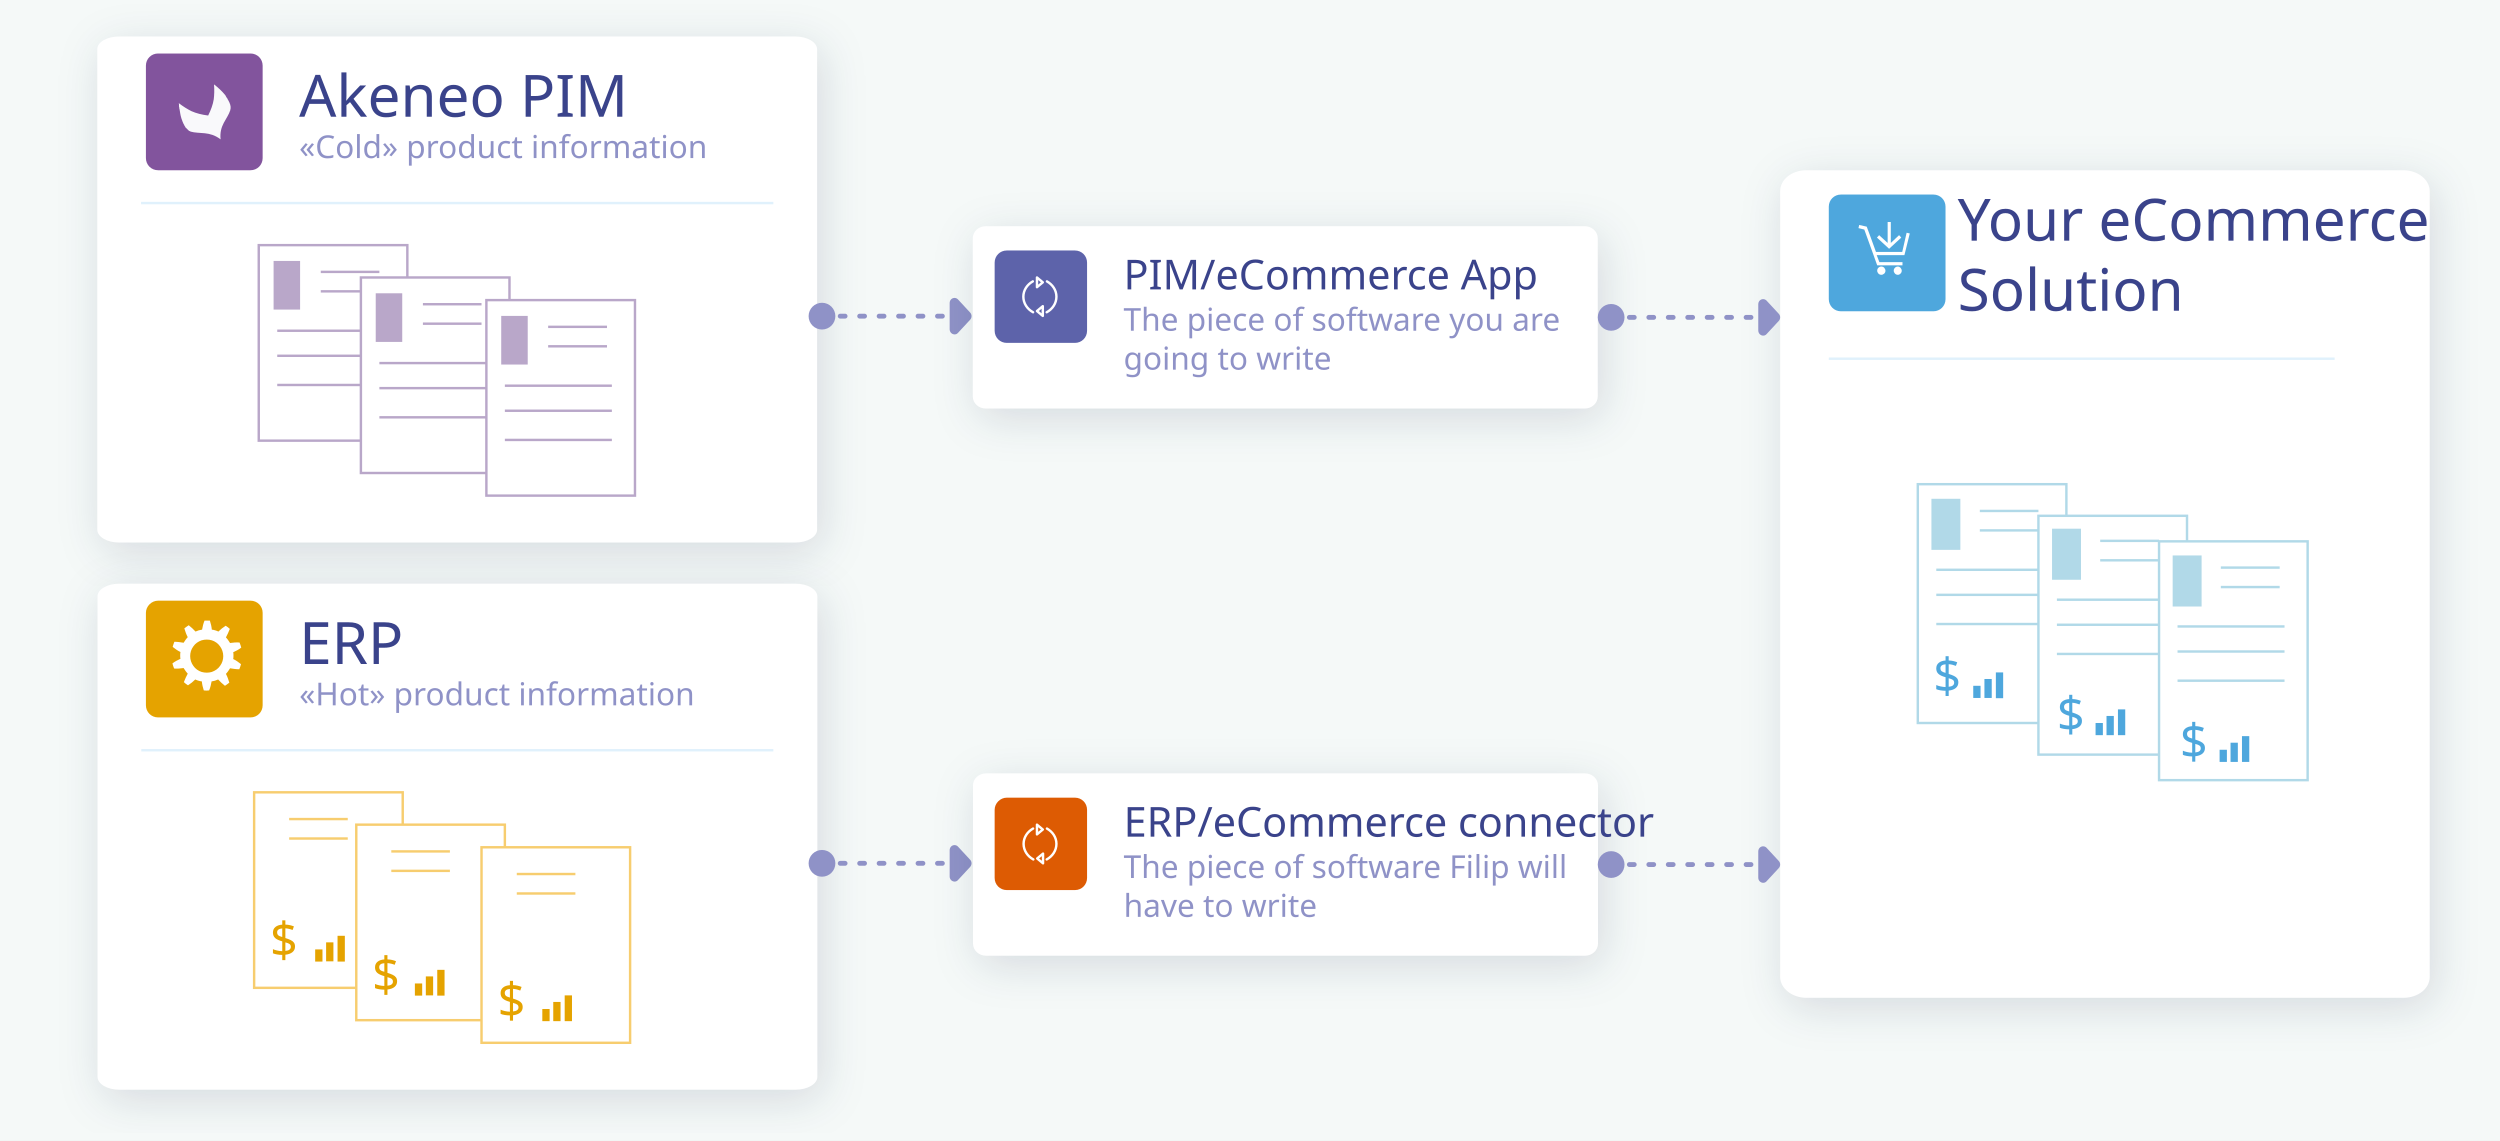
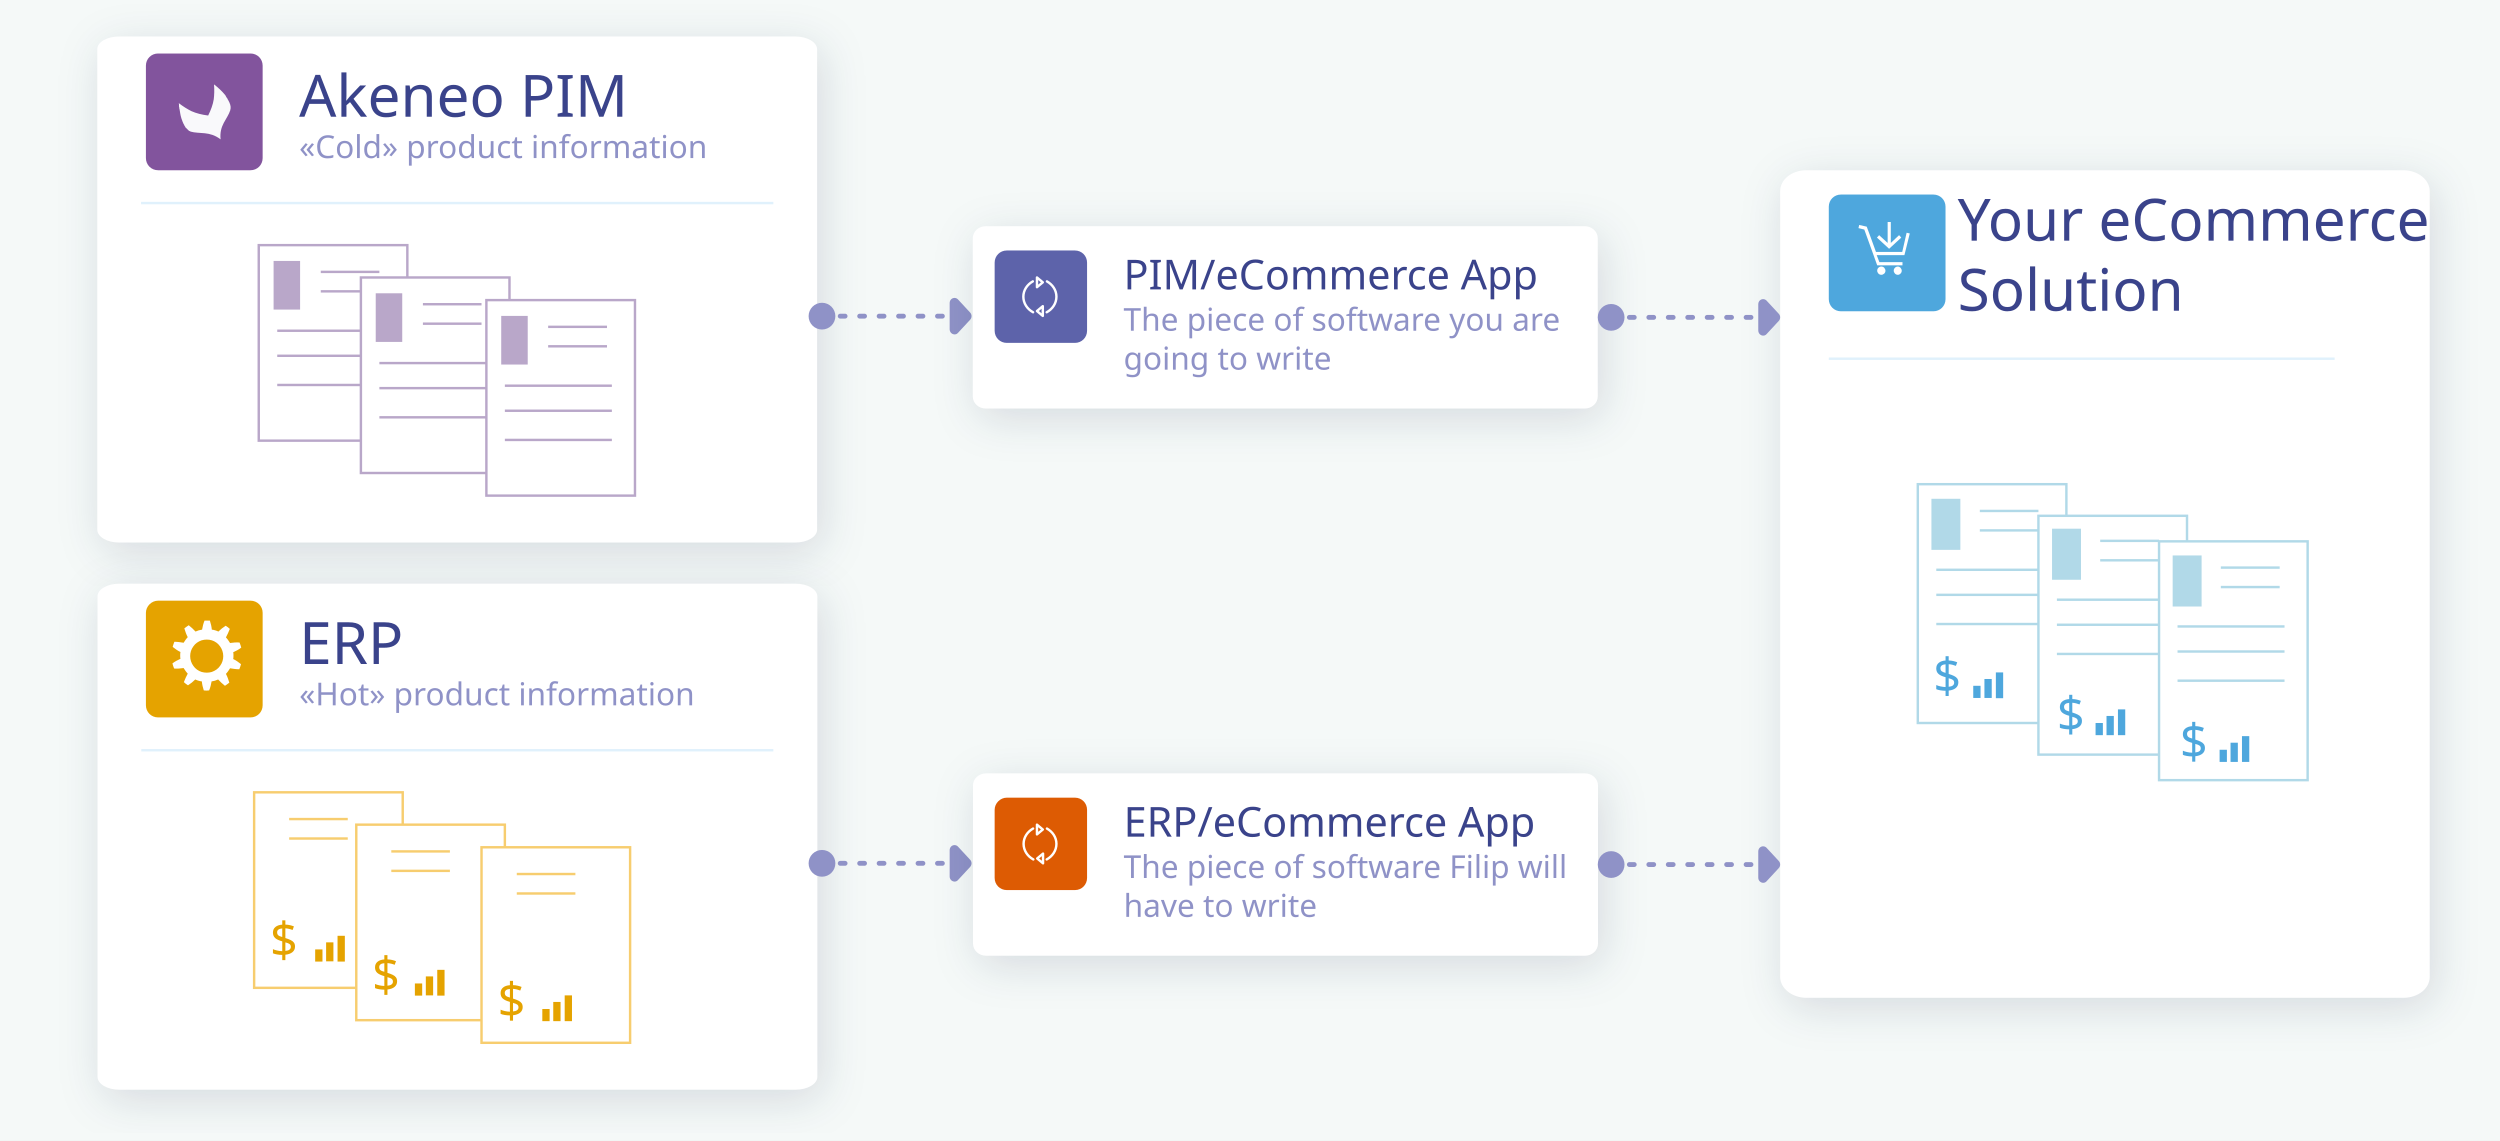
<svg xmlns="http://www.w3.org/2000/svg" version="1.1" id="Calque_1" x="0px" y="0px" viewBox="0 0 1028 469" style="enable-background:new 0 0 1028 469;" xml:space="preserve">
  <style type="text/css">
	.st0{fill-rule:evenodd;clip-rule:evenodd;fill:#F5F9F8;}
	.st1{filter:url(#d);}
	.st2{fill-rule:evenodd;clip-rule:evenodd;}
	.st3{fill-rule:evenodd;clip-rule:evenodd;fill:#FFFFFF;}
	.st4{fill-rule:evenodd;clip-rule:evenodd;fill:#4EA7DD;}
	.st5{fill-rule:evenodd;clip-rule:evenodd;fill:#E0F1FC;}
	.st6{enable-background:new    ;}
	.st7{fill:#3A438B;}
	.st8{font-family:'Lato-Italic';}
	.st9{font-size:24px;}
	.st10{fill-rule:evenodd;clip-rule:evenodd;fill:#8F92C7;}
	.st11{filter:url(#i);}
	.st12{fill-rule:evenodd;clip-rule:evenodd;fill:#5D63AA;}
	.st13{fill:none;stroke:#FFFFFF;stroke-linecap:round;stroke-linejoin:round;}
	.st14{fill:#8F92C7;}
	.st15{font-size:13px;}
	.st16{font-size:17px;}
	.st17{fill:none;stroke:#8F92C7;stroke-width:2;stroke-linecap:round;stroke-linejoin:round;stroke-dasharray:2,6;}
	.st18{filter:url(#k);}
	.st19{fill-rule:evenodd;clip-rule:evenodd;fill:#82549D;}
	.st20{fill-rule:evenodd;clip-rule:evenodd;fill:#F9F9FB;}
	.st21{fill:#FFFFFF;}
	.st22{fill-rule:evenodd;clip-rule:evenodd;fill:#FFFFFF;stroke:#B9A7C9;stroke-miterlimit:10;}
	.st23{fill-rule:evenodd;clip-rule:evenodd;fill:#B9A7C9;stroke:#FFFFFF;stroke-miterlimit:10;}
	.st24{fill:#FFFFFF;stroke:#B9A7C9;stroke-miterlimit:10;}
	.st25{fill:none;stroke:#B9A7C9;stroke-miterlimit:10;}
	.st26{fill-rule:evenodd;clip-rule:evenodd;fill:#FFFFFF;stroke:#B1D9E8;stroke-miterlimit:10;}
	.st27{fill-rule:evenodd;clip-rule:evenodd;fill:#B1D9E8;}
	.st28{fill:none;stroke:#B1D9E8;stroke-miterlimit:10;}
	.st29{fill-rule:evenodd;clip-rule:evenodd;fill:#DD5B03;}
	.st30{fill-rule:evenodd;clip-rule:evenodd;fill:#E5A300;}
	.st31{fill-rule:evenodd;clip-rule:evenodd;fill:#FFFFFF;stroke:#F7CD6F;stroke-miterlimit:10;}
	.st32{fill:#FFFFFF;stroke:#F7CD6F;stroke-miterlimit:10;}
	.st33{fill:none;stroke:#F7CD6F;stroke-miterlimit:10;}
	.st34{fill:none;stroke:#E5A300;stroke-miterlimit:10;}
	.st35{fill-rule:evenodd;clip-rule:evenodd;fill:#F7CD6F;stroke:#FFFFFF;stroke-miterlimit:10;}
	.st36{fill:#E5A300;}
	.st37{font-family:'MyriadPro-Regular';}
	.st38{font-size:20px;}
	.st39{fill:#4EA7DD;}
	.st40{fill:none;stroke:#E5A300;stroke-width:3;stroke-miterlimit:10;}
	.st41{fill:none;stroke:#4EA7DD;stroke-width:3;stroke-miterlimit:10;}
</style>
  <filter filterUnits="objectBoundingBox" height="114.7%" id="k" width="117.7%" x="-8.2%" y="-6.3%">
    <feOffset dx="2" dy="4" in="SourceAlpha" result="shadowOffsetOuter1" />
    <feGaussianBlur in="shadowOffsetOuter1" result="shadowBlurOuter1" stdDeviation="9" />
    <feColorMatrix in="shadowBlurOuter1" values="0 0 0 0 0.035 0 0 0 0 0.118 0 0 0 0 0.259 0 0 0 0.14 0">
		</feColorMatrix>
  </filter>
  <filter filterUnits="objectBoundingBox" height="177.3%" id="i" width="124.5%" x="-11.4%" y="-33.3%">
    <feOffset dx="2" dy="4" in="SourceAlpha" result="shadowOffsetOuter1" />
    <feGaussianBlur in="shadowOffsetOuter1" result="shadowBlurOuter1" stdDeviation="9" />
    <feColorMatrix in="shadowBlurOuter1" values="0 0 0 0 0.035 0 0 0 0 0.118 0 0 0 0 0.259 0 0 0 0.14 0">
		</feColorMatrix>
  </filter>
  <filter filterUnits="objectBoundingBox" height="114.7%" id="d" width="123.4%" x="-10.9%" y="-6.3%">
    <feOffset dx="2" dy="4" in="SourceAlpha" result="shadowOffsetOuter1" />
    <feGaussianBlur in="shadowOffsetOuter1" result="shadowBlurOuter1" stdDeviation="9" />
    <feColorMatrix in="shadowBlurOuter1" values="0 0 0 0 0.035 0 0 0 0 0.118 0 0 0 0 0.259 0 0 0 0.14 0">
		</feColorMatrix>
  </filter>
  <path class="st0" d="M0,0h1028v469H0V0z" />
  <g transform="translate(43 34)">
    <g class="st1">
      <path id="e_2_" class="st2" d="M699.8,36h245.5c5.9,0,10.8,3.9,10.8,8.6v323.1c0,4.8-4.8,8.6-10.8,8.6H699.8    c-5.9,0-10.8-3.9-10.8-8.6V44.6C689,39.8,693.8,36,699.8,36z" />
    </g>
    <g>
      <path id="e_1_" class="st3" d="M699.8,36h245.5c5.9,0,10.8,3.9,10.8,8.6v323.1c0,4.8-4.8,8.6-10.8,8.6H699.8    c-5.9,0-10.8-3.9-10.8-8.6V44.6C689,39.8,693.8,36,699.8,36z" />
    </g>
  </g>
  <path class="st4" d="M757,80h38c2.8,0,5,2.2,5,5v38c0,2.8-2.2,5-5,5h-38c-2.8,0-5-2.2-5-5V85C752,82.2,754.2,80,757,80z" />
  <path class="st5" d="M752,147h208v1H752V147z" />
  <text transform="matrix(1 0 0 1 805.0012 98.9687)" class="st6">
    <tspan x="0" y="0" class="st7 st8 st9">Your eCommerce</tspan>
    <tspan x="0" y="28.8" class="st7 st8 st9">Solution</tspan>
  </text>
  <path class="st10" d="M390.5,135.4v-10.8c0-1.2,0.9-2.1,2-2.1c0.5,0,1,0.2,1.4,0.6l5,5.4c0.8,0.8,0.8,2.2,0,3l-5,5.4  c-0.7,0.8-1.9,0.8-2.7,0.1c0,0-0.1-0.1-0.1-0.1C390.7,136.5,390.5,135.9,390.5,135.4L390.5,135.4z" />
  <g transform="translate(347 219)">
    <g class="st11">
      <path id="j_3_" class="st2" d="M58.4-126h246.2c3,0,5.4,2.2,5.4,5v65c0,2.8-2.4,5-5.4,5H58.4c-3,0-5.4-2.2-5.4-5v-65    C53-123.8,55.4-126,58.4-126z" />
    </g>
    <g>
      <path id="j_1_" class="st3" d="M58.4-126h246.2c3,0,5.4,2.2,5.4,5v65c0,2.8-2.4,5-5.4,5H58.4c-3,0-5.4-2.2-5.4-5v-65    C53-123.8,55.4-126,58.4-126z" />
    </g>
  </g>
  <g transform="translate(357 229)">
    <path class="st12" d="M57-126h28c2.8,0,5,2.2,5,5v28c0,2.8-2.2,5-5,5H57c-2.8,0-5-2.2-5-5v-28C52-123.8,54.2-126,57-126z" />
    <path class="st13" d="M67.7-113.3c-2.3,1.3-3.9,3.6-3.9,6.3c0,2.7,1.6,5.1,4,6.4 M69.4-101.1l2.4,2v-4L69.4-101.1L69.4-101.1z    M73.5-113.3c2.3,1.3,3.9,3.6,3.9,6.3c0,2.7-1.6,5.1-4,6.4 M71.8-112.9l-2.4,2v-4L71.8-112.9z" />
  </g>
  <text transform="matrix(1 0 0 1 462 136)" class="st14 st8 st15">The piece of software you are </text>
  <text transform="matrix(1 0 0 1 462 152)" class="st14 st8 st15">going to write</text>
  <text transform="matrix(1 0 0 1 462 119)" class="st7 st8 st16">PIM/eCommerce App</text>
  <g>
    <path class="st17" d="M662,130.5h65" />
    <circle class="st10" cx="662.5" cy="130.5" r="5.5" />
    <path class="st10" d="M723,135.9v-10.8c0-1.2,0.9-2.1,2-2.1c0.5,0,1,0.2,1.4,0.6l5,5.4c0.8,0.8,0.8,2.2,0,3l-5,5.4   c-0.7,0.8-1.9,0.8-2.7,0.1c0,0-0.1-0.1-0.1-0.1C723.2,137,723,136.4,723,135.9L723,135.9z" />
  </g>
  <g transform="translate(654 34)">
    <g class="st18">
      <path id="l_3_" class="st2" d="M-605-19h278c5,0,9,2.4,9,5.3v197.5c0,2.9-4,5.3-9,5.3h-278c-5,0-9-2.4-9-5.3V-13.8    C-614-16.7-610-19-605-19z" />
    </g>
    <g>
      <path id="l_1_" class="st3" d="M-605-19h278c5,0,9,2.4,9,5.3v197.5c0,2.9-4,5.3-9,5.3h-278c-5,0-9-2.4-9-5.3V-13.8    C-614-16.7-610-19-605-19z" />
    </g>
  </g>
  <g transform="translate(674 54)">
    <path class="st19" d="M-609-32h38c2.8,0,5,2.2,5,5v38c0,2.8-2.2,5-5,5h-38c-2.8,0-5-2.2-5-5v-38C-614-29.8-611.8-32-609-32z" />
    <path class="st20" d="M-579.3-8.7c0-0.1,0-0.1,0-0.2c0-0.1,0.1-0.2,0.1-0.3c0.2-1.1-0.2-2.3-1-3.7c-0.1-0.1-0.2-0.2-0.2-0.4   c-0.1-0.2-0.3-0.4-0.4-0.6c0,0,0,0-0.1-0.1c0-0.1-0.1-0.1-0.1-0.2c0-0.1-0.1-0.1-0.1-0.2c0-0.1-0.1-0.1-0.1-0.2   c-0.1-0.1-0.1-0.1-0.1-0.2c0,0-0.1-0.1-0.1-0.1c-1.3-1.6-2.9-3.1-4.6-4.4c0.2,2.2,0.1,4.4-0.1,6.1c-0.3,2.1-1.2,4.5-2.3,6.7   c-2.5-0.3-4.9-0.9-6.9-1.8c-1.6-0.8-3.4-1.9-5.2-3.3l0.1,0.5c0,0.1,0,0.1,0,0.2c0,0.1,0,0.3,0,0.4c0,0.1,0,0.1,0,0.2   c0,0.1,0,0.3,0.1,0.4c0,0.1,0,0.1,0,0.2c0,0.2,0,0.3,0.1,0.5c0,0.2,0.1,0.4,0.1,0.6c0,0.2,0.1,0.4,0.1,0.5c0,0,0,0.1,0,0.1   c0,0.2,0.1,0.3,0.1,0.5c0,0,0,0.1,0,0.1c0.1,0.7,0.3,1.4,0.5,2.1c0.3,0.9,0.6,1.7,0.9,2.3c0.1,0.1,0.1,0.2,0.2,0.3   c0.1,0.1,0.1,0.2,0.1,0.3c0.1,0.1,0.1,0.2,0.2,0.3c0.1,0.1,0.2,0.2,0.2,0.4c0,0.1,0,0.1,0.1,0.1c0.1,0.1,0.2,0.2,0.3,0.3   c0.1,0.1,0.1,0.1,0.2,0.2l0.1,0.1c0,0,0.1,0.1,0.1,0.1l0.1,0.1c0,0,0.1,0.1,0.1,0.1c0,0,0.1,0.1,0.1,0.1c0,0,0.1,0.1,0.1,0.1   c0,0,0.1,0,0.1,0.1c0,0,0.1,0.1,0.1,0.1c0,0,0.1,0,0.1,0.1c0.1,0,0.1,0.1,0.2,0.1c0,0,0.1,0,0.1,0c0.1,0,0.2,0.1,0.2,0.1   c0.1,0,0.1,0,0.1,0.1c3.9,1.1,7.8-0.3,12.4,3.2C-583.9-2.6-580.5-4.9-579.3-8.7L-579.3-8.7z" />
  </g>
  <path class="st5" d="M58,83H318v1H58V83z" />
  <text transform="matrix(1 0 0 1 123 65)" class="st14 st8 st15">«Cold» product information</text>
  <text transform="matrix(1 0 0 1 123 48)" class="st7 st8 st9">Akeneo PIM</text>
  <g>
    <path class="st21" d="M783.1,104.9h-11.4l1.1,2.9h9.5v1.3h-10.4l-1.5-4.2h0l-3.8-10.5l-2.4-0.6l0.3-1.3l3.1,0.7l1.7,4.6l0,0   l2.1,5.8h10.8l1.8-7.9l1.3,0.3L783.1,104.9z M776.8,102.3l-5-4.6l0.9-1l3.5,3.2v-8.6h1.3v8.6l3.4-3.2l0.9,1L776.8,102.3z    M772.4,110.1c-0.3,0.3-0.5,0.7-0.5,1.2c0,0.5,0.2,0.8,0.5,1.2c0.3,0.3,0.7,0.5,1.2,0.5c0.5,0,0.8-0.2,1.2-0.5   c0.3-0.3,0.5-0.7,0.5-1.2c0-0.4-0.2-0.8-0.5-1.2c-0.3-0.3-0.7-0.5-1.2-0.5C773.1,109.6,772.7,109.8,772.4,110.1z M779.2,110.1   c-0.3,0.3-0.5,0.7-0.5,1.2c0,0.5,0.2,0.8,0.5,1.2c0.3,0.3,0.7,0.5,1.2,0.5c0.5,0,0.8-0.2,1.1-0.5c0.3-0.3,0.5-0.7,0.5-1.2   c0-0.4-0.2-0.8-0.5-1.2c-0.3-0.3-0.7-0.5-1.1-0.5C779.9,109.6,779.5,109.8,779.2,110.1z" />
  </g>
  <path class="st17" d="M337.5,130h51" />
  <circle class="st10" cx="338" cy="130" r="5.5" />
  <g>
    <rect x="106.4" y="100.8" class="st22" width="61.1" height="80.4" />
    <rect x="112" y="106.8" class="st23" width="11.9" height="21" />
    <line class="st24" x1="131.9" y1="111.8" x2="156" y2="111.8" />
    <line class="st24" x1="131.9" y1="119.8" x2="156" y2="119.8" />
    <line class="st25" x1="114" y1="136" x2="158" y2="136" />
    <line class="st25" x1="114" y1="146.3" x2="158" y2="146.3" />
    <line class="st25" x1="114" y1="158.3" x2="158" y2="158.3" />
  </g>
  <g>
    <rect x="148.4" y="114.1" class="st22" width="61.1" height="80.4" />
    <rect x="154" y="120.1" class="st23" width="11.9" height="21" />
    <line class="st24" x1="173.9" y1="125.1" x2="198" y2="125.1" />
    <line class="st24" x1="173.9" y1="133.1" x2="198" y2="133.1" />
    <line class="st25" x1="156" y1="149.3" x2="200" y2="149.3" />
    <line class="st25" x1="156" y1="159.6" x2="200" y2="159.6" />
    <line class="st25" x1="156" y1="171.6" x2="200" y2="171.6" />
  </g>
  <g>
    <rect x="200" y="123.4" class="st22" width="61.1" height="80.4" />
    <rect x="205.6" y="129.4" class="st23" width="11.9" height="21" />
    <line class="st24" x1="225.4" y1="134.4" x2="249.6" y2="134.4" />
    <line class="st24" x1="225.4" y1="142.4" x2="249.6" y2="142.4" />
    <line class="st25" x1="207.6" y1="158.6" x2="251.6" y2="158.6" />
    <line class="st25" x1="207.6" y1="168.9" x2="251.6" y2="168.9" />
    <line class="st25" x1="207.6" y1="180.9" x2="251.6" y2="180.9" />
  </g>
  <rect x="788.6" y="199.1" class="st26" width="61.1" height="98.2" />
  <rect x="794.2" y="205.1" class="st27" width="11.9" height="21" />
  <line class="st28" x1="814.1" y1="210.1" x2="838.2" y2="210.1" />
  <line class="st28" x1="814.1" y1="218.1" x2="838.2" y2="218.1" />
  <line class="st28" x1="796.2" y1="234.3" x2="840.2" y2="234.3" />
  <line class="st28" x1="796.2" y1="244.6" x2="840.2" y2="244.6" />
  <line class="st28" x1="796.2" y1="256.6" x2="840.2" y2="256.6" />
  <rect x="838.2" y="212.1" class="st26" width="61.1" height="98.2" />
  <rect x="843.8" y="217.4" class="st27" width="11.9" height="21" />
  <line class="st28" x1="863.6" y1="222.4" x2="887.8" y2="222.4" />
  <line class="st28" x1="863.6" y1="230.4" x2="887.8" y2="230.4" />
  <line class="st28" x1="845.8" y1="246.6" x2="889.8" y2="246.6" />
  <line class="st28" x1="845.8" y1="256.9" x2="889.8" y2="256.9" />
  <line class="st28" x1="845.8" y1="268.9" x2="889.8" y2="268.9" />
  <rect x="887.8" y="222.6" class="st26" width="61.1" height="98.2" />
  <rect x="893.4" y="228.4" class="st27" width="11.9" height="21" />
  <line class="st28" x1="913.2" y1="233.4" x2="937.4" y2="233.4" />
  <line class="st28" x1="913.2" y1="241.4" x2="937.4" y2="241.4" />
  <line class="st28" x1="895.4" y1="257.6" x2="939.4" y2="257.6" />
  <line class="st28" x1="895.4" y1="267.9" x2="939.4" y2="267.9" />
  <line class="st28" x1="895.4" y1="279.9" x2="939.4" y2="279.9" />
  <path class="st10" d="M390.5,360.4v-10.8c0-1.2,0.9-2.1,2-2.1c0.5,0,1,0.2,1.4,0.6l5,5.4c0.8,0.8,0.8,2.2,0,3l-5,5.4  c-0.7,0.8-1.9,0.8-2.7,0.1c0,0-0.1-0.1-0.1-0.1C390.7,361.5,390.5,361,390.5,360.4L390.5,360.4z" />
  <g transform="translate(347 219)">
    <g class="st11">
      <path id="j_3_" class="st2" d="M58.5,99h246.2c3,0,5.4,2.2,5.4,5v65c0,2.8-2.4,5-5.4,5H58.5c-3,0-5.4-2.2-5.4-5v-65    C53,101.3,55.5,99,58.5,99z" />
    </g>
    <g>
      <path id="j_2_" class="st3" d="M58.5,99h246.2c3,0,5.4,2.2,5.4,5v65c0,2.8-2.4,5-5.4,5H58.5c-3,0-5.4-2.2-5.4-5v-65    C53,101.3,55.5,99,58.5,99z" />
    </g>
  </g>
  <path class="st29" d="M414,328h28c2.8,0,5,2.2,5,5v28c0,2.8-2.2,5-5,5h-28c-2.8,0-5-2.2-5-5v-28C409,330.3,411.3,328,414,328z" />
  <path class="st13" d="M424.8,340.7c-2.3,1.3-3.9,3.6-3.9,6.3c0,2.7,1.6,5.1,4,6.4 M426.5,353l2.4,2v-4L426.5,353L426.5,353z   M430.5,340.7c2.3,1.3,3.9,3.6,3.9,6.3c0,2.7-1.6,5.1-4,6.4 M428.8,341.1l-2.4,2v-4L428.8,341.1z" />
  <text transform="matrix(1 0 0 1 462.0385 361.029)" class="st14 st8 st15">The piece of software Filip will</text>
  <text transform="matrix(1 0 0 1 462.0385 377.029)" class="st14 st8 st15">have to write</text>
-   <text transform="matrix(1 0 0 1 462.0385 344.029)" class="st7 st8 st16">ERP/eCommerce connector</text>
+   <text transform="matrix(1 0 0 1 462.0385 344.029)" class="st7 st8 st16">ERP/eCommerce App</text>
  <g>
    <path class="st17" d="M662,355.5h65" />
    <circle class="st10" cx="662.5" cy="355.5" r="5.5" />
    <path class="st10" d="M723,360.9v-10.8c0-1.2,0.9-2.1,2-2.1c0.5,0,1,0.2,1.4,0.6l5,5.4c0.8,0.8,0.8,2.2,0,3l-5,5.4   c-0.7,0.8-1.9,0.8-2.7,0.1c0,0-0.1-0.1-0.1-0.1C723.2,362,723,361.5,723,360.9L723,360.9z" />
  </g>
  <g transform="translate(654 34)">
    <g class="st18">
      <path id="l_3_" class="st2" d="M-604.9,206h278c5,0,9,2.4,9,5.3v197.5c0,2.9-4,5.3-9,5.3h-278c-5,0-9-2.4-9-5.3V211.3    C-614,208.4-609.9,206-604.9,206z" />
    </g>
    <g>
      <path id="l_2_" class="st3" d="M-604.9,206h278c5,0,9,2.4,9,5.3v197.5c0,2.9-4,5.3-9,5.3h-278c-5,0-9-2.4-9-5.3V211.3    C-614,208.4-609.9,206-604.9,206z" />
    </g>
  </g>
  <path class="st30" d="M65,247h38c2.8,0,5,2.2,5,5v38c0,2.8-2.2,5-5,5H65c-2.8,0-5-2.2-5-5v-38C60,249.3,62.3,247,65,247z" />
  <path class="st5" d="M58.1,308H318v1H58.1V308z" />
  <text transform="matrix(1 0 0 1 123.0385 290.0289)" class="st14 st8 st15">«Hot» product information</text>
  <text transform="matrix(1 0 0 1 123.0385 273.0289)" class="st7 st8 st9">ERP</text>
  <path class="st17" d="M337.5,355h51" />
  <circle class="st10" cx="338" cy="355" r="5.5" />
  <g>
    <rect x="104.5" y="325.8" class="st31" width="61.1" height="80.4" />
    <line class="st32" x1="118.9" y1="336.8" x2="143" y2="336.8" />
    <line class="st32" x1="118.9" y1="344.8" x2="143" y2="344.8" />
    <path class="st33" d="M156,361" />
    <path class="st33" d="M112,361" />
    <path class="st34" d="M156,371.3" />
    <path class="st34" d="M112,371.3" />
    <path class="st34" d="M156,383.3" />
    <path class="st34" d="M112,383.3" />
  </g>
  <g>
    <rect x="146.5" y="339.1" class="st31" width="61.1" height="80.4" />
    <line class="st32" x1="160.9" y1="350.1" x2="185" y2="350.1" />
    <line class="st32" x1="160.9" y1="358.1" x2="185" y2="358.1" />
    <path class="st25" d="M198,374.3" />
    <path class="st25" d="M198,384.6" />
    <path class="st25" d="M198,396.6" />
    <path class="st25" d="M154,396.6" />
  </g>
  <g>
    <rect x="198" y="348.4" class="st31" width="61.1" height="80.4" />
    <path class="st35" d="M215.5,354.4" />
    <path class="st35" d="M203.6,375.4" />
    <line class="st32" x1="212.5" y1="359.4" x2="236.6" y2="359.4" />
    <line class="st32" x1="212.5" y1="367.4" x2="236.6" y2="367.4" />
    <path class="st25" d="M249.6,383.6" />
    <path class="st25" d="M205.6,383.6" />
    <path class="st25" d="M249.6,393.9" />
    <path class="st25" d="M205.6,393.9" />
    <path class="st25" d="M249.6,405.9" />
    <path class="st25" d="M205.6,405.9" />
  </g>
  <text transform="matrix(1 0 0 1 111 393.6392)" class="st36 st37 st38">$</text>
  <text transform="matrix(1 0 0 1 152.976 407.9442)" class="st36 st37 st38">$</text>
  <text transform="matrix(1 0 0 1 204.6114 418.5289)" class="st36 st37 st38">$</text>
  <text transform="matrix(1 0 0 1 794.9551 285.0288)" class="st39 st37 st38">$</text>
  <text transform="matrix(1 0 0 1 845.787 300.8897)" class="st39 st37 st38">$</text>
  <text transform="matrix(1 0 0 1 896.3599 312.0289)" class="st39 st37 st38">$</text>
  <path class="st21" d="M84.1,255.2c-0.5,1.2-0.8,2.5-1,3.7c-0.5,0.1-0.9,0.2-1.4,0.3c-0.4,0.2-0.9,0.3-1.3,0.5  c-0.8-0.9-1.8-1.8-2.8-2.6c-0.6,0.4-1.2,0.8-1.8,1.3c0.4,1.3,0.8,2.5,1.4,3.6c-0.3,0.3-0.6,0.7-0.9,1.1c-0.3,0.4-0.5,0.8-0.8,1.2  c-1.2-0.2-2.5-0.4-3.8-0.4c-0.3,0.7-0.5,1.4-0.7,2.1c1,0.8,2.1,1.6,3.2,2.1c-0.1,0.5-0.1,1-0.1,1.4c0,0.5,0,1,0.1,1.4  c-1.1,0.5-2.3,1.1-3.3,1.9c0.2,0.7,0.4,1.4,0.7,2.1c1.3,0.1,2.6,0,3.9-0.2c0.3,0.4,0.5,0.8,0.8,1.2c0.3,0.4,0.6,0.8,0.9,1.1  c-0.6,1.1-1.1,2.2-1.6,3.5c0.5,0.5,1.1,0.9,1.7,1.3c1.1-0.7,2.1-1.5,3-2.4c0.4,0.2,0.9,0.4,1.3,0.5c0.5,0.1,0.9,0.3,1.4,0.3  c0.1,1.2,0.4,2.5,0.8,3.7c0.7,0.1,1.4,0.1,2.2,0c0.5-1.2,0.8-2.5,1-3.7c0.5-0.1,0.9-0.2,1.4-0.3c0.4-0.2,0.9-0.3,1.3-0.5  c0.8,0.9,1.8,1.8,2.8,2.6c0.6-0.4,1.2-0.8,1.8-1.3c-0.4-1.3-0.8-2.5-1.4-3.6c0.3-0.3,0.6-0.7,0.9-1.1c0.3-0.4,0.5-0.8,0.8-1.2  c1.2,0.2,2.5,0.4,3.8,0.4c0.3-0.7,0.5-1.4,0.7-2.1c-1-0.8-2.1-1.6-3.2-2.1c0.1-0.5,0.1-1,0.1-1.4c0-0.5,0-1-0.1-1.4  c1.1-0.5,2.3-1.1,3.3-1.9c-0.2-0.7-0.4-1.4-0.7-2.1c-1.3-0.1-2.6,0-3.9,0.2c-0.3-0.4-0.5-0.8-0.8-1.2c-0.3-0.4-0.6-0.8-0.9-1.1  c0.6-1.1,1.1-2.2,1.6-3.5c-0.5-0.5-1.1-0.9-1.7-1.3c-1.1,0.7-2.1,1.5-3,2.4c-0.4-0.2-0.9-0.4-1.3-0.5c-0.5-0.1-0.9-0.3-1.4-0.3  c-0.1-1.2-0.4-2.5-0.8-3.7C85.5,255.2,84.8,255.2,84.1,255.2z M87.1,263.3c1.3,0.4,2.6,1.3,3.4,2.5c0.8,1.1,1.3,2.5,1.3,4  c0,1.4-0.4,2.8-1.3,4c-0.8,1.2-2,2-3.4,2.5c-1.3,0.4-2.8,0.4-4.2,0c-1.3-0.4-2.6-1.3-3.4-2.5c-0.8-1.1-1.3-2.5-1.3-4  c0-1.4,0.4-2.8,1.3-4c0.8-1.2,2-2,3.4-2.5C84.3,262.9,85.8,262.9,87.1,263.3z" />
  <g>
    <line class="st40" x1="224.5" y1="419.9" x2="224.5" y2="414.9" />
    <line class="st40" x1="229" y1="419.9" x2="229" y2="412" />
    <line class="st40" x1="233.7" y1="419.9" x2="233.7" y2="409.3" />
  </g>
  <g>
    <line class="st40" x1="172.1" y1="409.4" x2="172.1" y2="404.4" />
    <line class="st40" x1="176.6" y1="409.3" x2="176.6" y2="401.5" />
    <line class="st40" x1="181.3" y1="409.4" x2="181.3" y2="398.8" />
  </g>
  <g>
    <line class="st40" x1="131.1" y1="395.4" x2="131.1" y2="390.4" />
    <line class="st40" x1="135.6" y1="395.3" x2="135.6" y2="387.5" />
    <line class="st40" x1="140.3" y1="395.4" x2="140.3" y2="384.8" />
  </g>
  <g>
    <g>
      <line class="st41" x1="812.9" y1="287" x2="812.9" y2="282" />
      <line class="st41" x1="817.5" y1="287" x2="817.5" y2="279.2" />
      <line class="st41" x1="822.2" y1="287.1" x2="822.2" y2="276.5" />
    </g>
  </g>
  <g>
    <g>
      <line class="st41" x1="863.2" y1="302.3" x2="863.2" y2="297.3" />
      <line class="st41" x1="867.7" y1="302.3" x2="867.7" y2="294.4" />
      <line class="st41" x1="872.4" y1="302.3" x2="872.4" y2="291.7" />
    </g>
  </g>
  <g>
    <g>
      <line class="st41" x1="914.2" y1="313.3" x2="914.2" y2="308.3" />
      <line class="st41" x1="918.7" y1="313.3" x2="918.7" y2="305.4" />
      <line class="st41" x1="923.4" y1="313.3" x2="923.4" y2="302.7" />
    </g>
  </g>
</svg>
